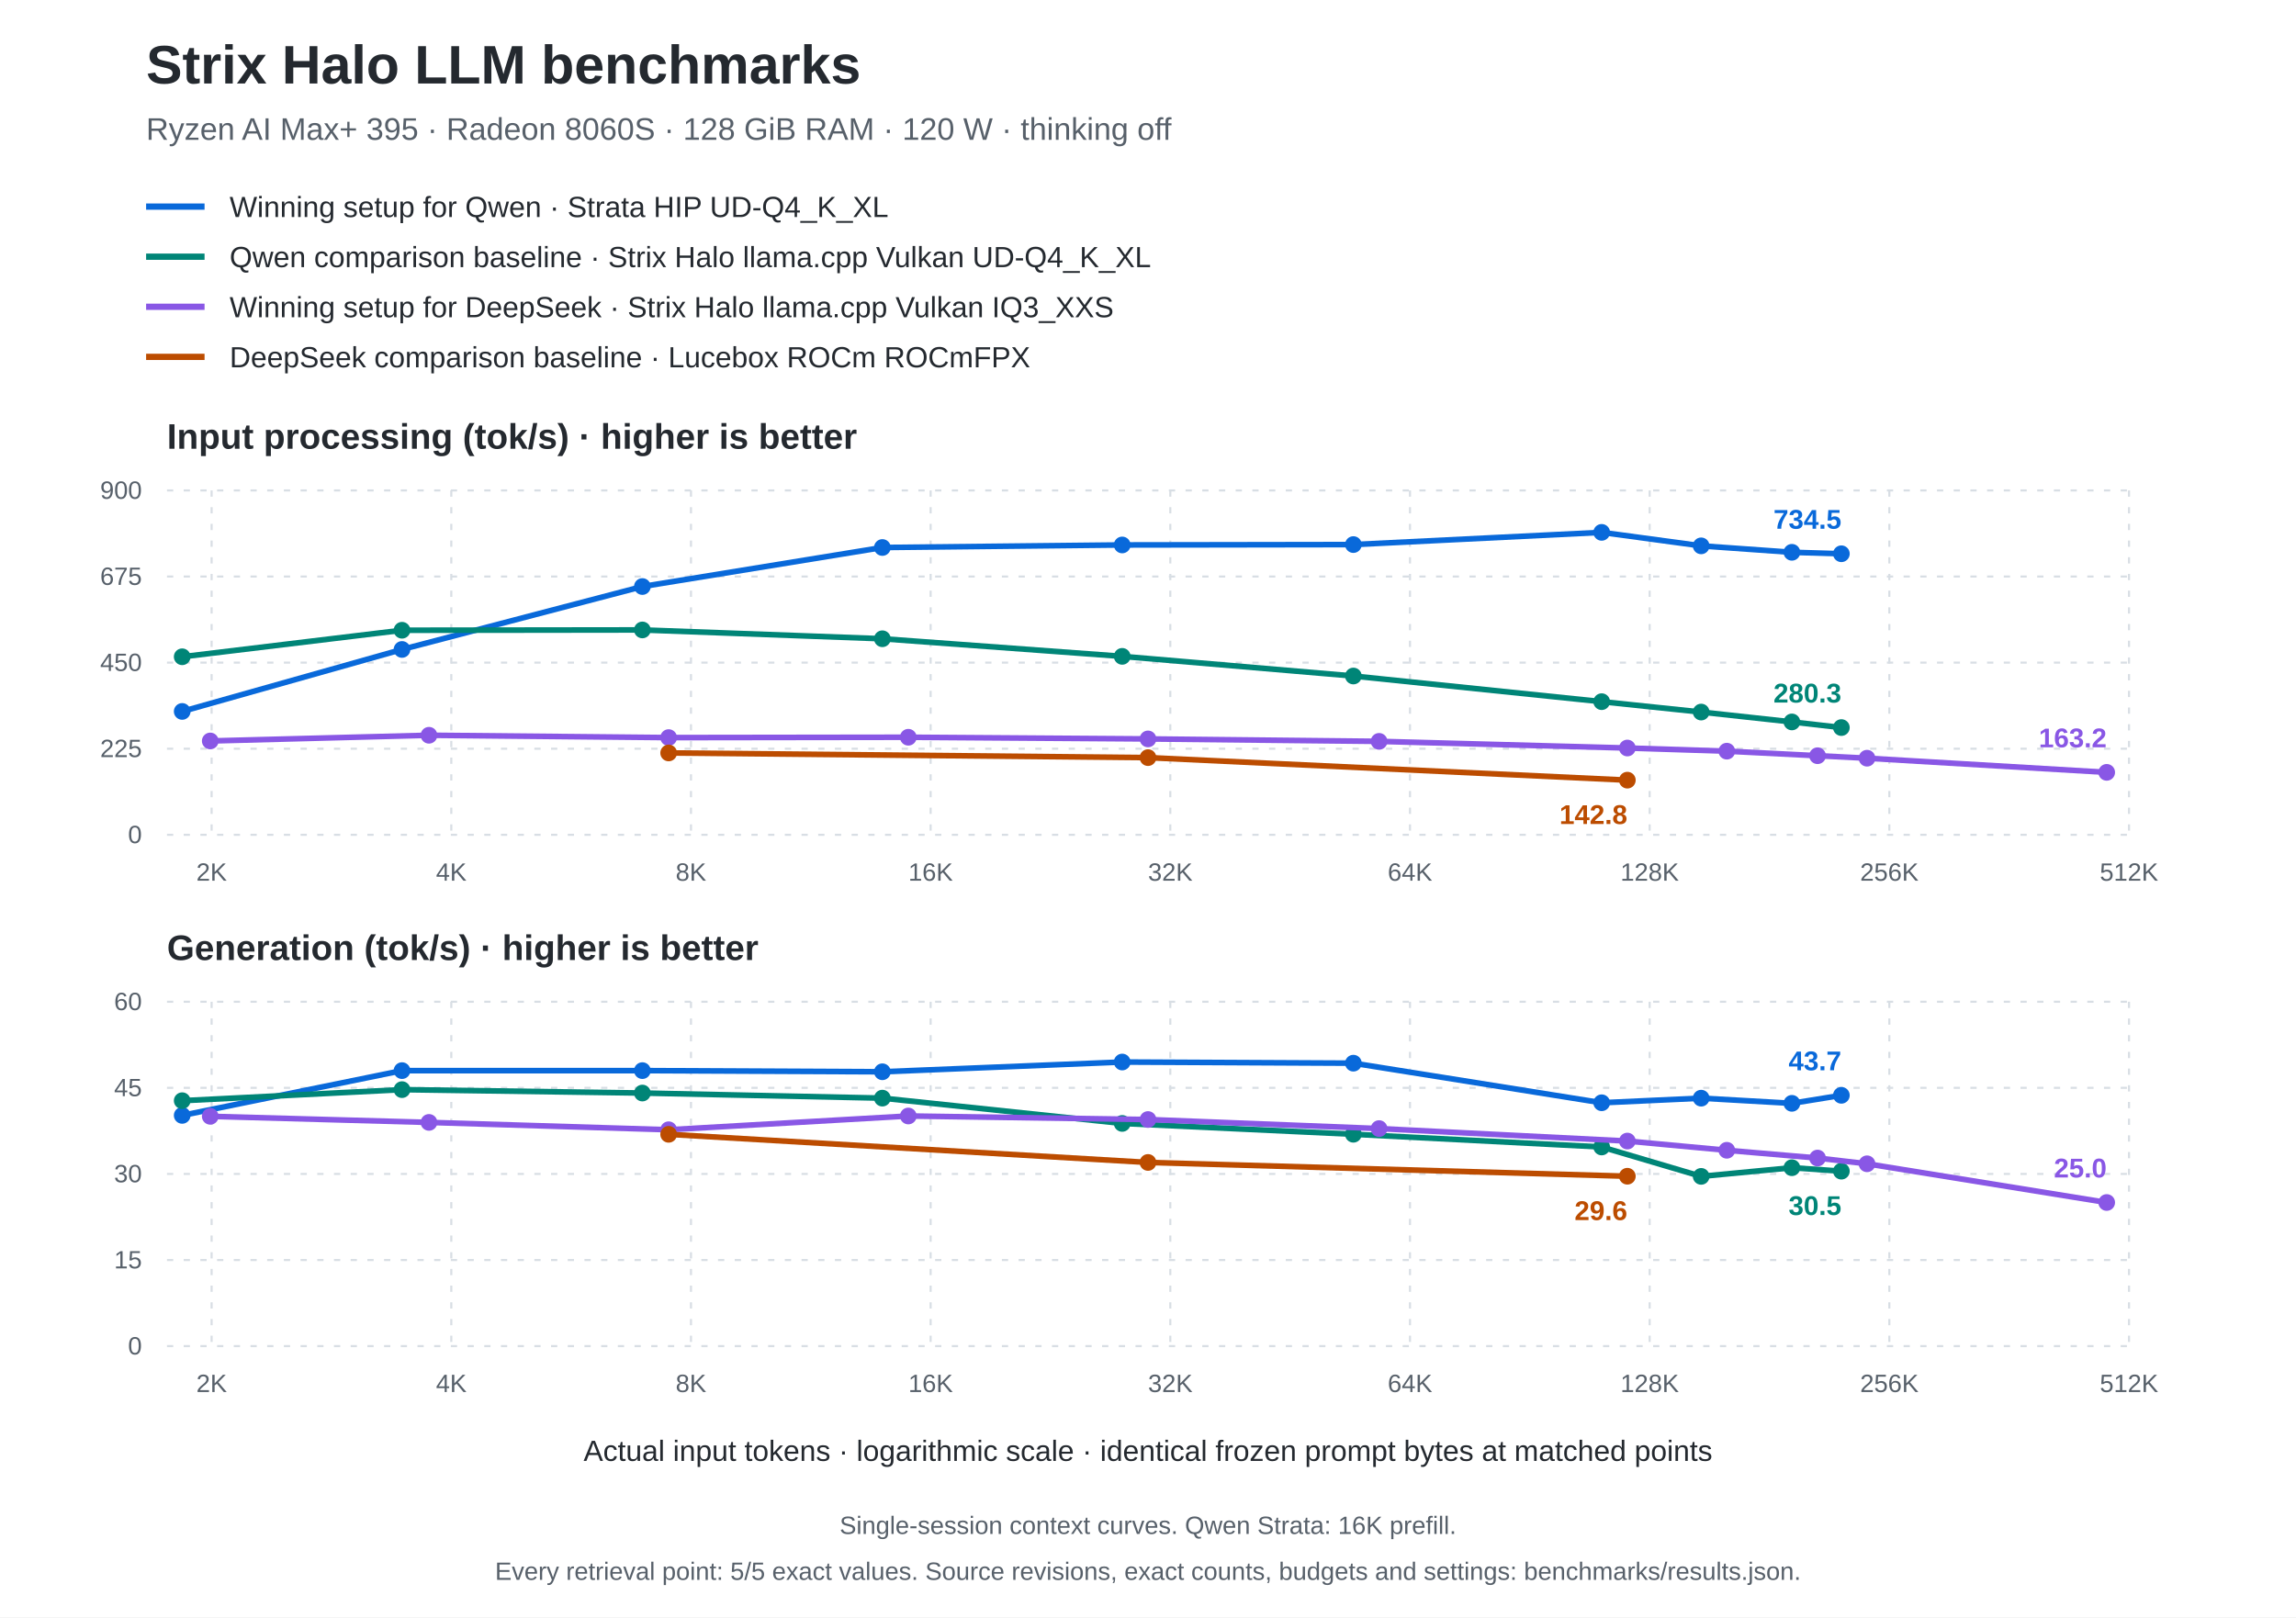
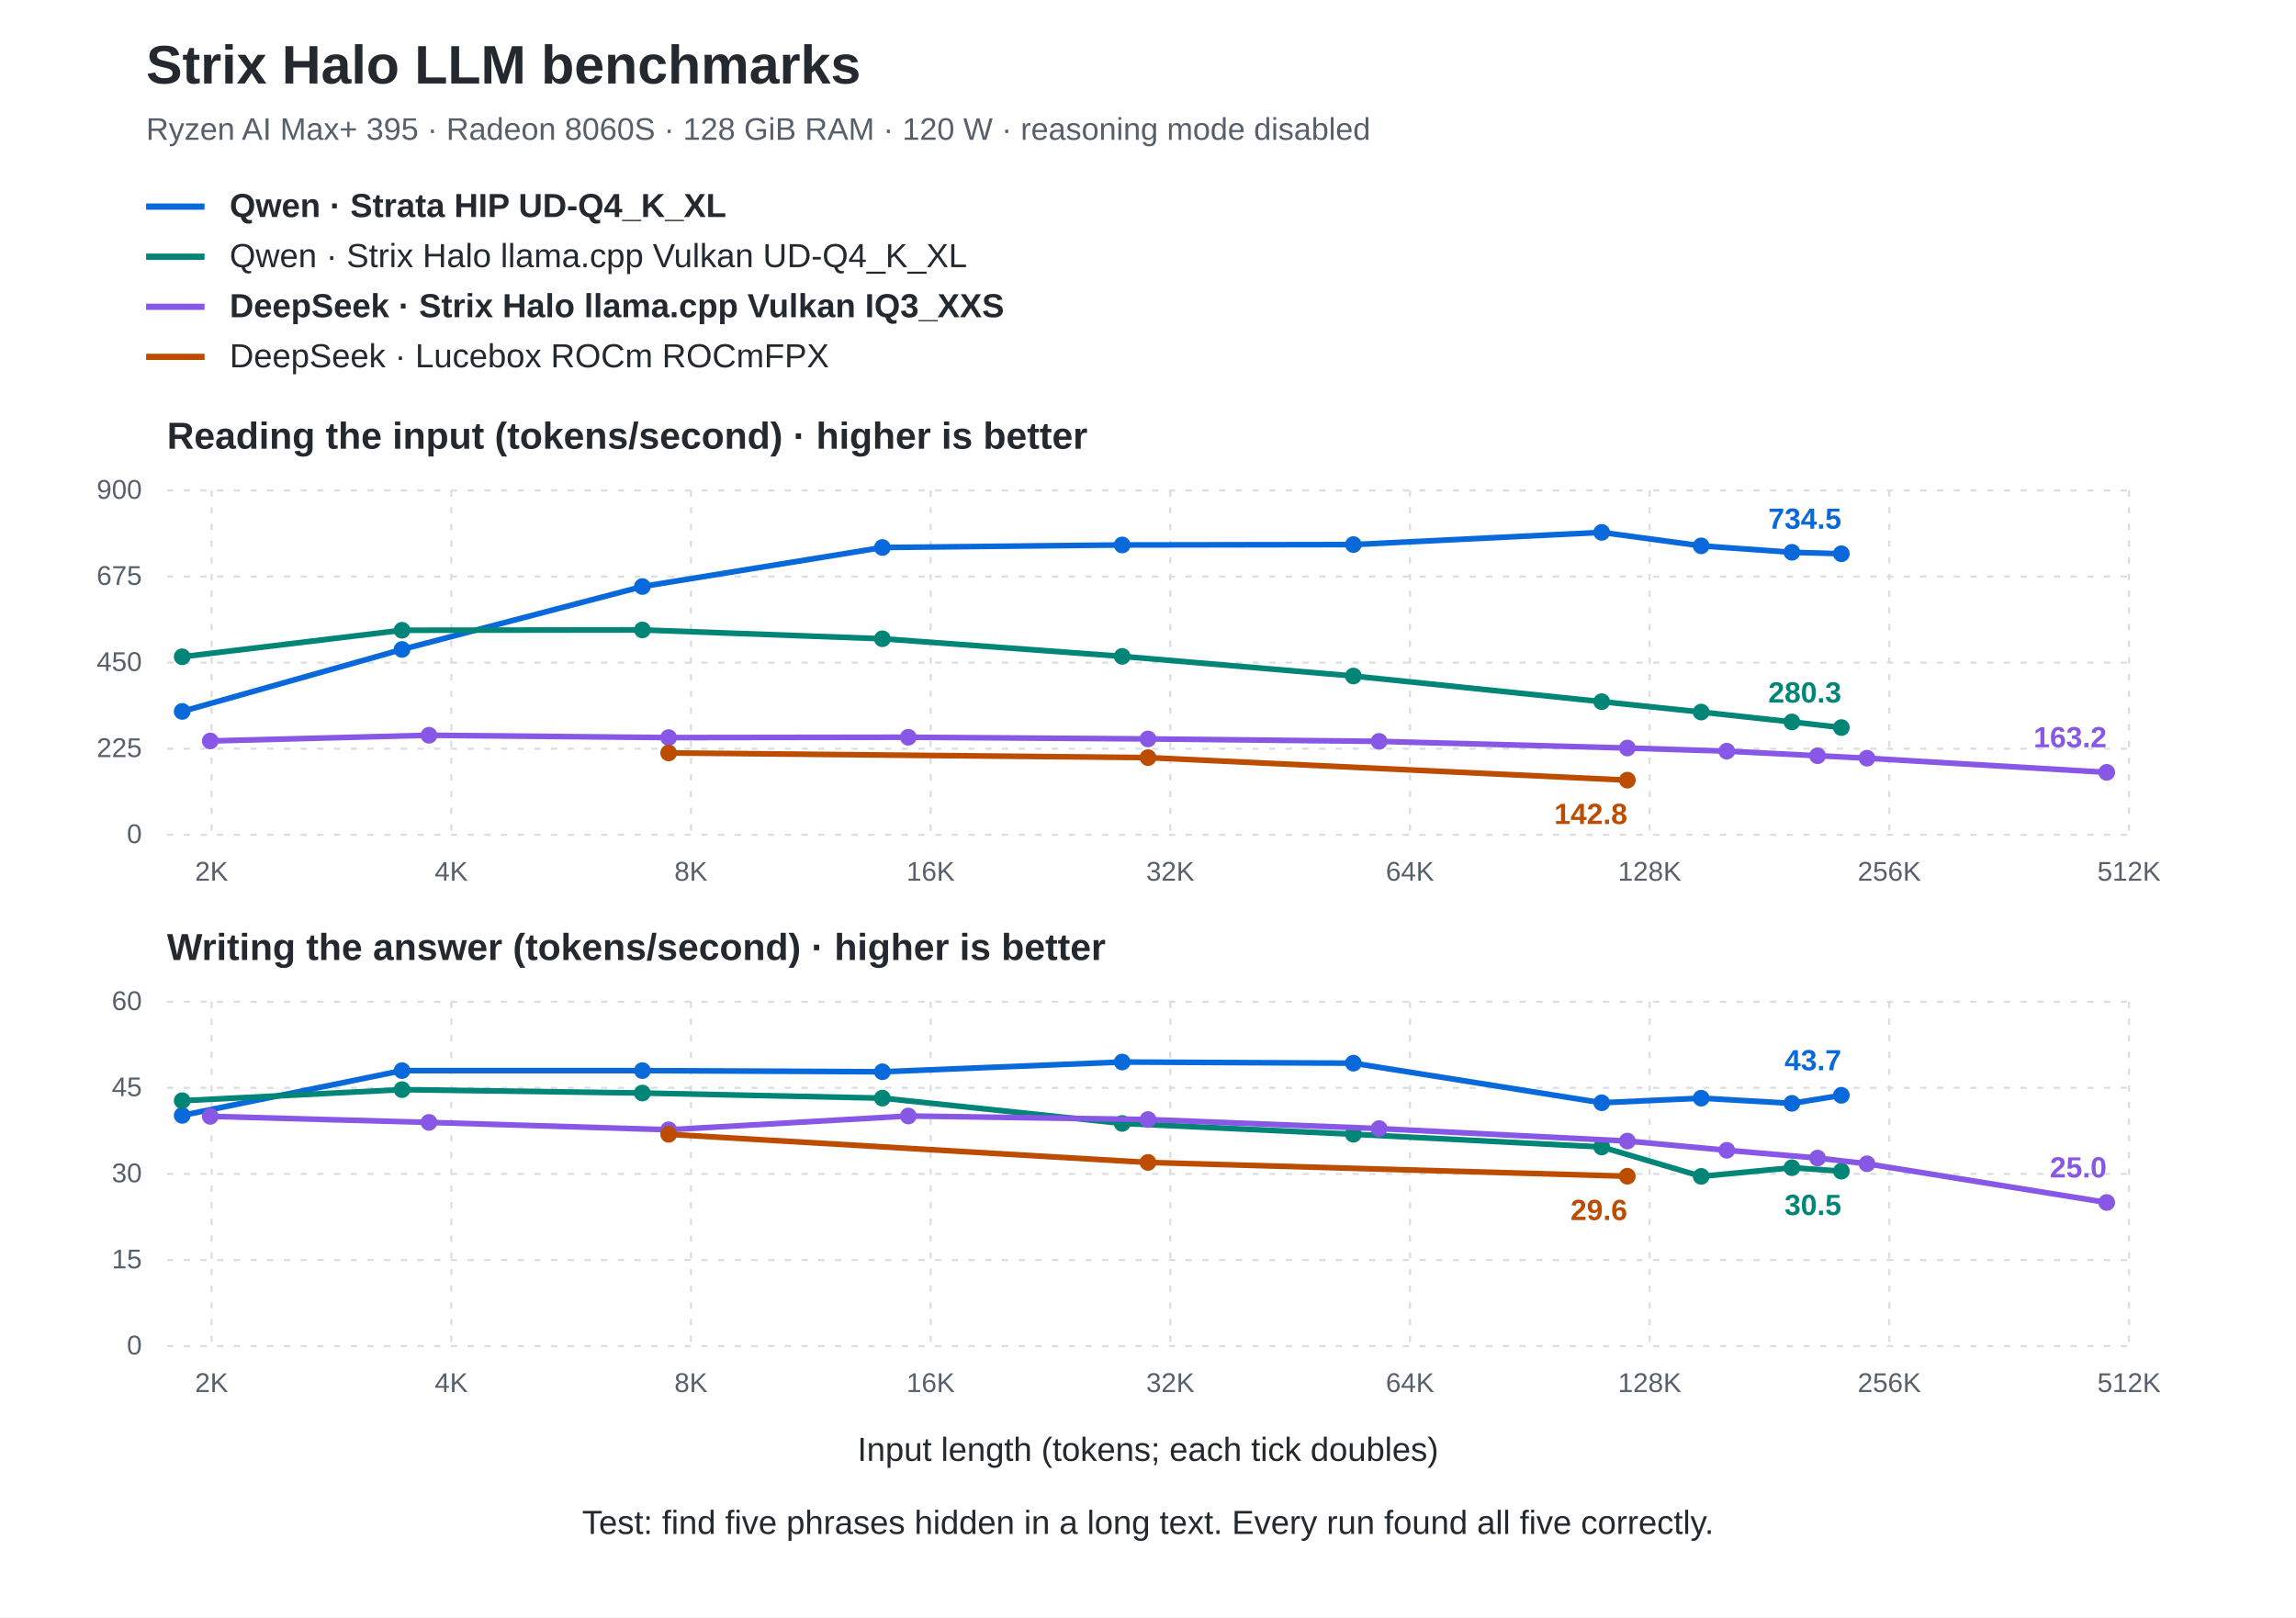
<svg xmlns="http://www.w3.org/2000/svg" viewBox="0 0 1100 775" role="img" aria-labelledby="title desc">
-   <style>text{font-family:Arial,sans-serif;fill:#24292f}.title{font-size:26px;font-weight:700}.sub{font-size:15px;fill:#57606a}.label{font-size:14px}.tick{font-size:12px;fill:#57606a}.panel{font-size:17px;font-weight:700}.grid{stroke:#d8dee4;stroke-dasharray:3 5}.value{font-size:13px;font-weight:700}</style>
+   <style>text{font-family:Arial,sans-serif;fill:#24292f}.title{font-size:26px;font-weight:700}.sub{font-size:15px;fill:#57606a}.label{font-size:16px}.tick{font-size:13px;fill:#57606a}.panel{font-size:18px;font-weight:700}.grid{stroke:#d8dee4;stroke-dasharray:3 5}.value{font-size:14px;font-weight:700}</style>
  <rect width="1100" height="775" fill="white" />
  <text x="70" y="40" class="title">Strix Halo LLM benchmarks</text>
-   <text x="70" y="67" class="sub">Ryzen AI Max+ 395 · Radeon 8060S · 128 GiB RAM · 120 W · thinking off</text>
+   <text x="70" y="67" class="sub">Ryzen AI Max+ 395 · Radeon 8060S · 128 GiB RAM · 120 W · reasoning mode disabled</text>
  <line x1="70" y1="99" x2="98" y2="99" stroke="#0969da" stroke-width="3" />
-   <text x="110" y="104" class="label">Winning setup for Qwen · Strata HIP UD-Q4_K_XL</text>
+   <text x="110" y="104" class="label" style="font-weight:700">Qwen · Strata HIP UD-Q4_K_XL</text>
  <line x1="70" y1="123" x2="98" y2="123" stroke="#008577" stroke-width="3" />
-   <text x="110" y="128" class="label">Qwen comparison baseline · Strix Halo llama.cpp Vulkan UD-Q4_K_XL</text>
+   <text x="110" y="128" class="label" style="font-weight:400">Qwen · Strix Halo llama.cpp Vulkan UD-Q4_K_XL</text>
  <line x1="70" y1="147" x2="98" y2="147" stroke="#8957e5" stroke-width="3" />
-   <text x="110" y="152" class="label">Winning setup for DeepSeek · Strix Halo llama.cpp Vulkan IQ3_XXS</text>
+   <text x="110" y="152" class="label" style="font-weight:700">DeepSeek · Strix Halo llama.cpp Vulkan IQ3_XXS</text>
  <line x1="70" y1="171" x2="98" y2="171" stroke="#bc4c00" stroke-width="3" />
-   <text x="110" y="176" class="label">DeepSeek comparison baseline · Lucebox ROCm ROCmFPX</text>
-   <text x="80" y="215" class="panel">Input processing (tok/s) · higher is better</text>
+   <text x="110" y="176" class="label" style="font-weight:400">DeepSeek · Lucebox ROCm ROCmFPX</text>
+   <text x="80" y="215" class="panel">Reading the input (tokens/second) · higher is better</text>
  <line class="grid" x1="80" y1="400.00" x2="1020" y2="400.00" />
  <text class="tick" x="68" y="404.00" text-anchor="end">0</text>
  <line class="grid" x1="80" y1="358.75" x2="1020" y2="358.75" />
  <text class="tick" x="68" y="362.75" text-anchor="end">225</text>
  <line class="grid" x1="80" y1="317.50" x2="1020" y2="317.50" />
  <text class="tick" x="68" y="321.50" text-anchor="end">450</text>
  <line class="grid" x1="80" y1="276.25" x2="1020" y2="276.25" />
  <text class="tick" x="68" y="280.25" text-anchor="end">675</text>
  <line class="grid" x1="80" y1="235.00" x2="1020" y2="235.00" />
  <text class="tick" x="68" y="239.00" text-anchor="end">900</text>
  <line class="grid" x1="101.38" y1="235" x2="101.38" y2="400" />
  <text class="tick" x="101.38" y="422" text-anchor="middle">2K</text>
  <line class="grid" x1="216.21" y1="235" x2="216.21" y2="400" />
  <text class="tick" x="216.21" y="422" text-anchor="middle">4K</text>
  <line class="grid" x1="331.04" y1="235" x2="331.04" y2="400" />
  <text class="tick" x="331.04" y="422" text-anchor="middle">8K</text>
  <line class="grid" x1="445.86" y1="235" x2="445.86" y2="400" />
  <text class="tick" x="445.86" y="422" text-anchor="middle">16K</text>
  <line class="grid" x1="560.69" y1="235" x2="560.69" y2="400" />
  <text class="tick" x="560.69" y="422" text-anchor="middle">32K</text>
  <line class="grid" x1="675.52" y1="235" x2="675.52" y2="400" />
  <text class="tick" x="675.52" y="422" text-anchor="middle">64K</text>
  <line class="grid" x1="790.35" y1="235" x2="790.35" y2="400" />
  <text class="tick" x="790.35" y="422" text-anchor="middle">128K</text>
  <line class="grid" x1="905.17" y1="235" x2="905.17" y2="400" />
  <text class="tick" x="905.17" y="422" text-anchor="middle">256K</text>
  <line class="grid" x1="1020.00" y1="235" x2="1020.00" y2="400" />
  <text class="tick" x="1020.00" y="422" text-anchor="middle">512K</text>
  <path d="M87.29 340.89 L192.60 311.19 L307.76 281.04 L422.74 262.34 L537.64 261.12 L648.40 260.94 L767.36 255.09 L815.02 261.55 L858.49 264.64 L882.19 265.34" fill="none" stroke="#0969da" stroke-width="2.7" />
  <circle cx="87.29" cy="340.89" r="4" fill="#0969da" />
  <circle cx="192.60" cy="311.19" r="4" fill="#0969da" />
  <circle cx="307.76" cy="281.04" r="4" fill="#0969da" />
  <circle cx="422.74" cy="262.34" r="4" fill="#0969da" />
  <circle cx="537.64" cy="261.12" r="4" fill="#0969da" />
  <circle cx="648.40" cy="260.94" r="4" fill="#0969da" />
  <circle cx="767.36" cy="255.09" r="4" fill="#0969da" />
  <circle cx="815.02" cy="261.55" r="4" fill="#0969da" />
  <circle cx="858.49" cy="264.64" r="4" fill="#0969da" />
  <circle cx="882.19" cy="265.34" r="4" fill="#0969da" />
  <text class="value" x="882.19" y="253.34" text-anchor="end" style="fill:#0969da">734.5</text>
  <path d="M87.29 314.70 L192.60 301.99 L307.76 301.84 L422.74 306.07 L537.64 314.50 L648.40 323.92 L767.36 336.21 L815.02 341.19 L858.49 345.92 L882.19 348.62" fill="none" stroke="#008577" stroke-width="2.7" />
  <circle cx="87.29" cy="314.70" r="4" fill="#008577" />
  <circle cx="192.60" cy="301.99" r="4" fill="#008577" />
  <circle cx="307.76" cy="301.84" r="4" fill="#008577" />
  <circle cx="422.74" cy="306.07" r="4" fill="#008577" />
  <circle cx="537.64" cy="314.50" r="4" fill="#008577" />
  <circle cx="648.40" cy="323.92" r="4" fill="#008577" />
  <circle cx="767.36" cy="336.21" r="4" fill="#008577" />
  <circle cx="815.02" cy="341.19" r="4" fill="#008577" />
  <circle cx="858.49" cy="345.92" r="4" fill="#008577" />
  <circle cx="882.19" cy="348.62" r="4" fill="#008577" />
  <text class="value" x="882.19" y="336.62" text-anchor="end" style="fill:#008577">280.3</text>
  <path d="M100.73 355.04 L205.52 352.31 L320.35 353.42 L435.16 353.26 L550.00 354.06 L660.71 355.23 L779.65 358.42 L827.31 359.93 L870.78 362.11 L894.48 363.30 L1009.31 370.08" fill="none" stroke="#8957e5" stroke-width="2.7" />
  <circle cx="100.73" cy="355.04" r="4" fill="#8957e5" />
  <circle cx="205.52" cy="352.31" r="4" fill="#8957e5" />
  <circle cx="320.35" cy="353.42" r="4" fill="#8957e5" />
  <circle cx="435.16" cy="353.26" r="4" fill="#8957e5" />
  <circle cx="550.00" cy="354.06" r="4" fill="#8957e5" />
  <circle cx="660.71" cy="355.23" r="4" fill="#8957e5" />
  <circle cx="779.65" cy="358.42" r="4" fill="#8957e5" />
  <circle cx="827.31" cy="359.93" r="4" fill="#8957e5" />
  <circle cx="870.78" cy="362.11" r="4" fill="#8957e5" />
  <circle cx="894.48" cy="363.30" r="4" fill="#8957e5" />
  <circle cx="1009.31" cy="370.08" r="4" fill="#8957e5" />
  <text class="value" x="1009.31" y="358.08" text-anchor="end" style="fill:#8957e5">163.2</text>
  <path d="M320.35 360.78 L550.00 363.02 L779.65 373.82" fill="none" stroke="#bc4c00" stroke-width="2.7" />
  <circle cx="320.35" cy="360.78" r="4" fill="#bc4c00" />
  <circle cx="550.00" cy="363.02" r="4" fill="#bc4c00" />
  <circle cx="779.65" cy="373.82" r="4" fill="#bc4c00" />
  <text class="value" x="779.65" y="394.82" text-anchor="end" style="fill:#bc4c00">142.8</text>
-   <text x="80" y="460" class="panel">Generation (tok/s) · higher is better</text>
+   <text x="80" y="460" class="panel">Writing the answer (tokens/second) · higher is better</text>
  <line class="grid" x1="80" y1="645.00" x2="1020" y2="645.00" />
  <text class="tick" x="68" y="649.00" text-anchor="end">0</text>
  <line class="grid" x1="80" y1="603.75" x2="1020" y2="603.75" />
  <text class="tick" x="68" y="607.75" text-anchor="end">15</text>
  <line class="grid" x1="80" y1="562.50" x2="1020" y2="562.50" />
  <text class="tick" x="68" y="566.50" text-anchor="end">30</text>
  <line class="grid" x1="80" y1="521.25" x2="1020" y2="521.25" />
  <text class="tick" x="68" y="525.25" text-anchor="end">45</text>
  <line class="grid" x1="80" y1="480.00" x2="1020" y2="480.00" />
  <text class="tick" x="68" y="484.00" text-anchor="end">60</text>
  <line class="grid" x1="101.38" y1="480" x2="101.38" y2="645" />
  <text class="tick" x="101.38" y="667" text-anchor="middle">2K</text>
  <line class="grid" x1="216.21" y1="480" x2="216.21" y2="645" />
  <text class="tick" x="216.21" y="667" text-anchor="middle">4K</text>
  <line class="grid" x1="331.04" y1="480" x2="331.04" y2="645" />
  <text class="tick" x="331.04" y="667" text-anchor="middle">8K</text>
  <line class="grid" x1="445.86" y1="480" x2="445.86" y2="645" />
  <text class="tick" x="445.86" y="667" text-anchor="middle">16K</text>
  <line class="grid" x1="560.69" y1="480" x2="560.69" y2="645" />
  <text class="tick" x="560.69" y="667" text-anchor="middle">32K</text>
  <line class="grid" x1="675.52" y1="480" x2="675.52" y2="645" />
  <text class="tick" x="675.52" y="667" text-anchor="middle">64K</text>
  <line class="grid" x1="790.35" y1="480" x2="790.35" y2="645" />
  <text class="tick" x="790.35" y="667" text-anchor="middle">128K</text>
  <line class="grid" x1="905.17" y1="480" x2="905.17" y2="645" />
  <text class="tick" x="905.17" y="667" text-anchor="middle">256K</text>
  <line class="grid" x1="1020.00" y1="480" x2="1020.00" y2="645" />
  <text class="tick" x="1020.00" y="667" text-anchor="middle">512K</text>
  <path d="M87.29 534.45 L192.60 513.00 L307.76 513.00 L422.74 513.55 L537.64 508.88 L648.40 509.43 L767.36 528.40 L815.02 526.20 L858.49 528.67 L882.19 524.83" fill="none" stroke="#0969da" stroke-width="2.7" />
  <circle cx="87.29" cy="534.45" r="4" fill="#0969da" />
  <circle cx="192.60" cy="513.00" r="4" fill="#0969da" />
  <circle cx="307.76" cy="513.00" r="4" fill="#0969da" />
  <circle cx="422.74" cy="513.55" r="4" fill="#0969da" />
  <circle cx="537.64" cy="508.88" r="4" fill="#0969da" />
  <circle cx="648.40" cy="509.43" r="4" fill="#0969da" />
  <circle cx="767.36" cy="528.40" r="4" fill="#0969da" />
  <circle cx="815.02" cy="526.20" r="4" fill="#0969da" />
  <circle cx="858.49" cy="528.67" r="4" fill="#0969da" />
  <circle cx="882.19" cy="524.83" r="4" fill="#0969da" />
  <text class="value" x="882.19" y="512.83" text-anchor="end" style="fill:#0969da">43.7</text>
  <path d="M87.29 527.41 L192.60 522.11 L307.76 523.74 L422.74 526.18 L537.64 538.30 L648.40 543.49 L767.36 549.59 L815.02 563.67 L858.49 559.52 L882.19 561.18" fill="none" stroke="#008577" stroke-width="2.7" />
  <circle cx="87.29" cy="527.41" r="4" fill="#008577" />
  <circle cx="192.60" cy="522.11" r="4" fill="#008577" />
  <circle cx="307.76" cy="523.74" r="4" fill="#008577" />
  <circle cx="422.74" cy="526.18" r="4" fill="#008577" />
  <circle cx="537.64" cy="538.30" r="4" fill="#008577" />
  <circle cx="648.40" cy="543.49" r="4" fill="#008577" />
  <circle cx="767.36" cy="549.59" r="4" fill="#008577" />
  <circle cx="815.02" cy="563.67" r="4" fill="#008577" />
  <circle cx="858.49" cy="559.52" r="4" fill="#008577" />
  <circle cx="882.19" cy="561.18" r="4" fill="#008577" />
  <text class="value" x="882.19" y="582.18" text-anchor="end" style="fill:#008577">30.5</text>
  <path d="M100.73 534.90 L205.52 537.81 L320.35 541.33 L435.16 534.74 L550.00 536.43 L660.71 540.77 L779.65 546.75 L827.31 551.17 L870.78 554.89 L894.48 557.64 L1009.31 576.19" fill="none" stroke="#8957e5" stroke-width="2.7" />
  <circle cx="100.73" cy="534.90" r="4" fill="#8957e5" />
  <circle cx="205.52" cy="537.81" r="4" fill="#8957e5" />
  <circle cx="320.35" cy="541.33" r="4" fill="#8957e5" />
  <circle cx="435.16" cy="534.74" r="4" fill="#8957e5" />
  <circle cx="550.00" cy="536.43" r="4" fill="#8957e5" />
  <circle cx="660.71" cy="540.77" r="4" fill="#8957e5" />
  <circle cx="779.65" cy="546.75" r="4" fill="#8957e5" />
  <circle cx="827.31" cy="551.17" r="4" fill="#8957e5" />
  <circle cx="870.78" cy="554.89" r="4" fill="#8957e5" />
  <circle cx="894.48" cy="557.64" r="4" fill="#8957e5" />
  <circle cx="1009.31" cy="576.19" r="4" fill="#8957e5" />
  <text class="value" x="1009.31" y="564.19" text-anchor="end" style="fill:#8957e5">25.0</text>
  <path d="M320.35 543.52 L550.00 557.00 L779.65 563.60" fill="none" stroke="#bc4c00" stroke-width="2.7" />
  <circle cx="320.35" cy="543.52" r="4" fill="#bc4c00" />
  <circle cx="550.00" cy="557.00" r="4" fill="#bc4c00" />
  <circle cx="779.65" cy="563.60" r="4" fill="#bc4c00" />
  <text class="value" x="779.65" y="584.60" text-anchor="end" style="fill:#bc4c00">29.6</text>
-   <text x="550" y="700" text-anchor="middle" class="label">Actual input tokens · logarithmic scale · identical frozen prompt bytes at matched points</text>
-   <text x="550" y="735" text-anchor="middle" class="tick">Single-session context curves. Qwen Strata: 16K prefill.</text>
-   <text x="550" y="757" text-anchor="middle" class="tick">Every retrieval point: 5/5 exact values. Source revisions, exact counts, budgets and settings: benchmarks/results.json.</text>
+   <text x="550" y="700" text-anchor="middle" class="label">Input length (tokens; each tick doubles)</text>
+   <text x="550" y="735" text-anchor="middle" class="label">Test: find five phrases hidden in a long text. Every run found all five correctly.</text>
</svg>
